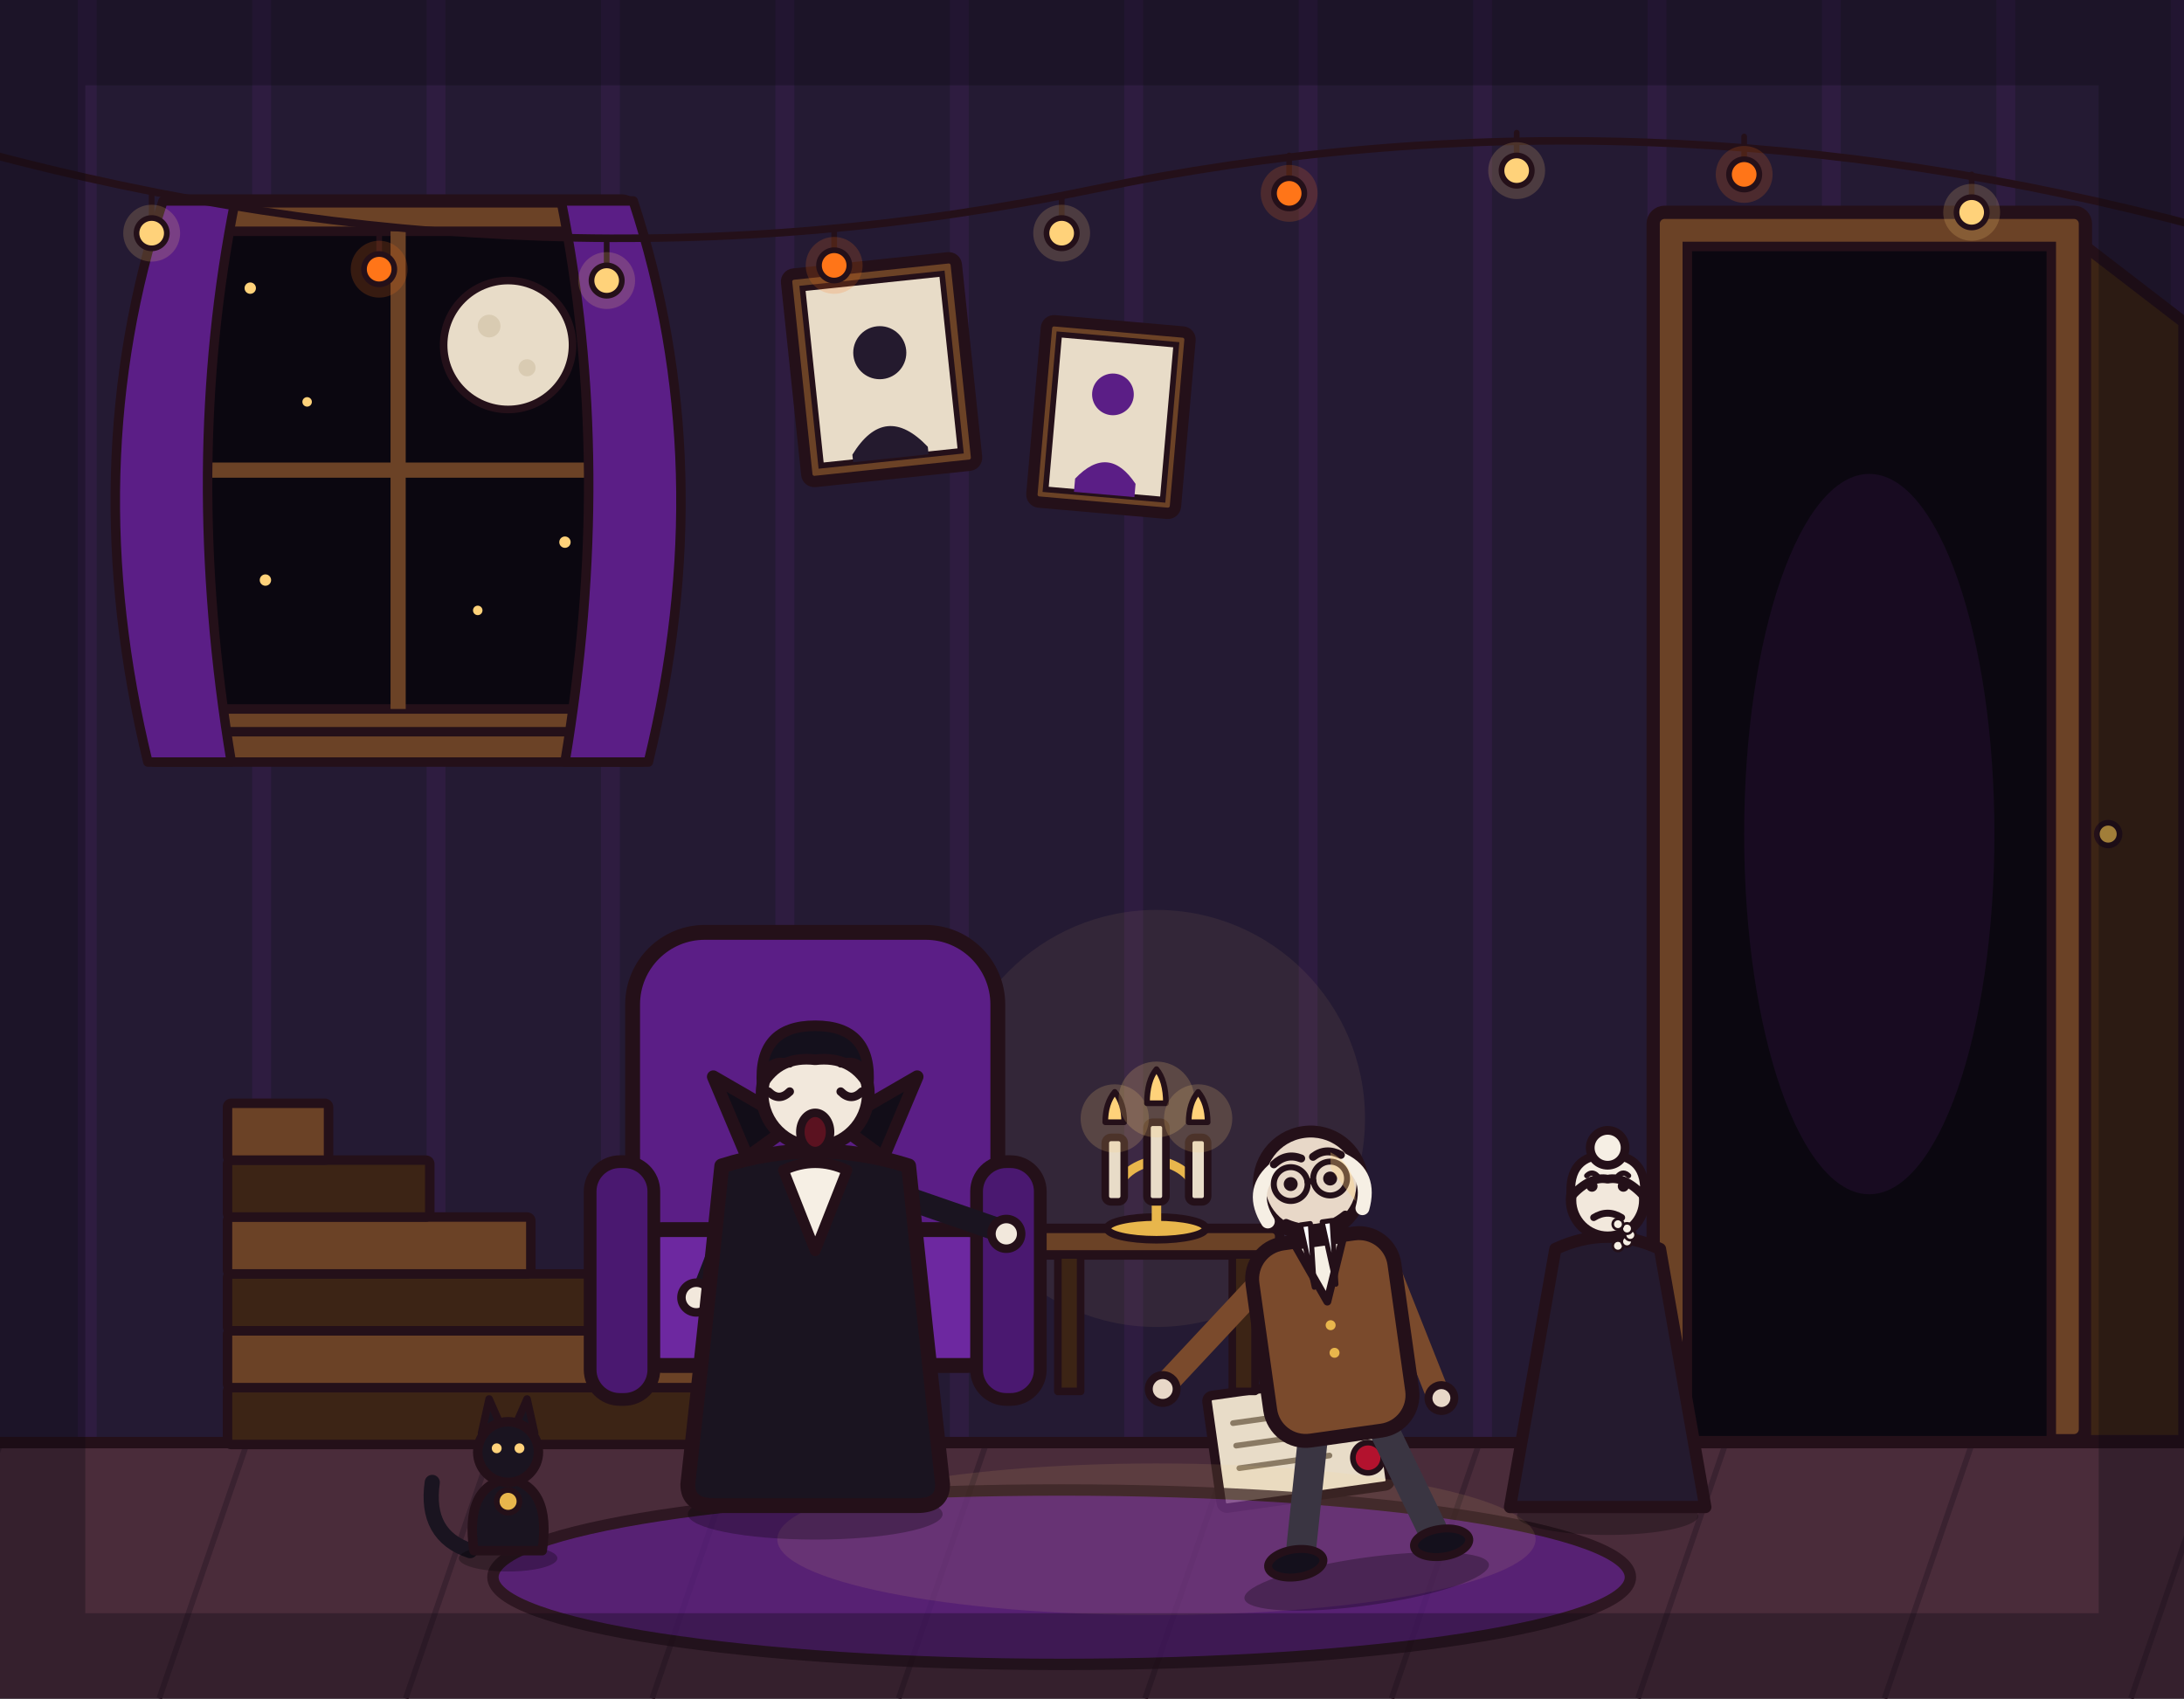
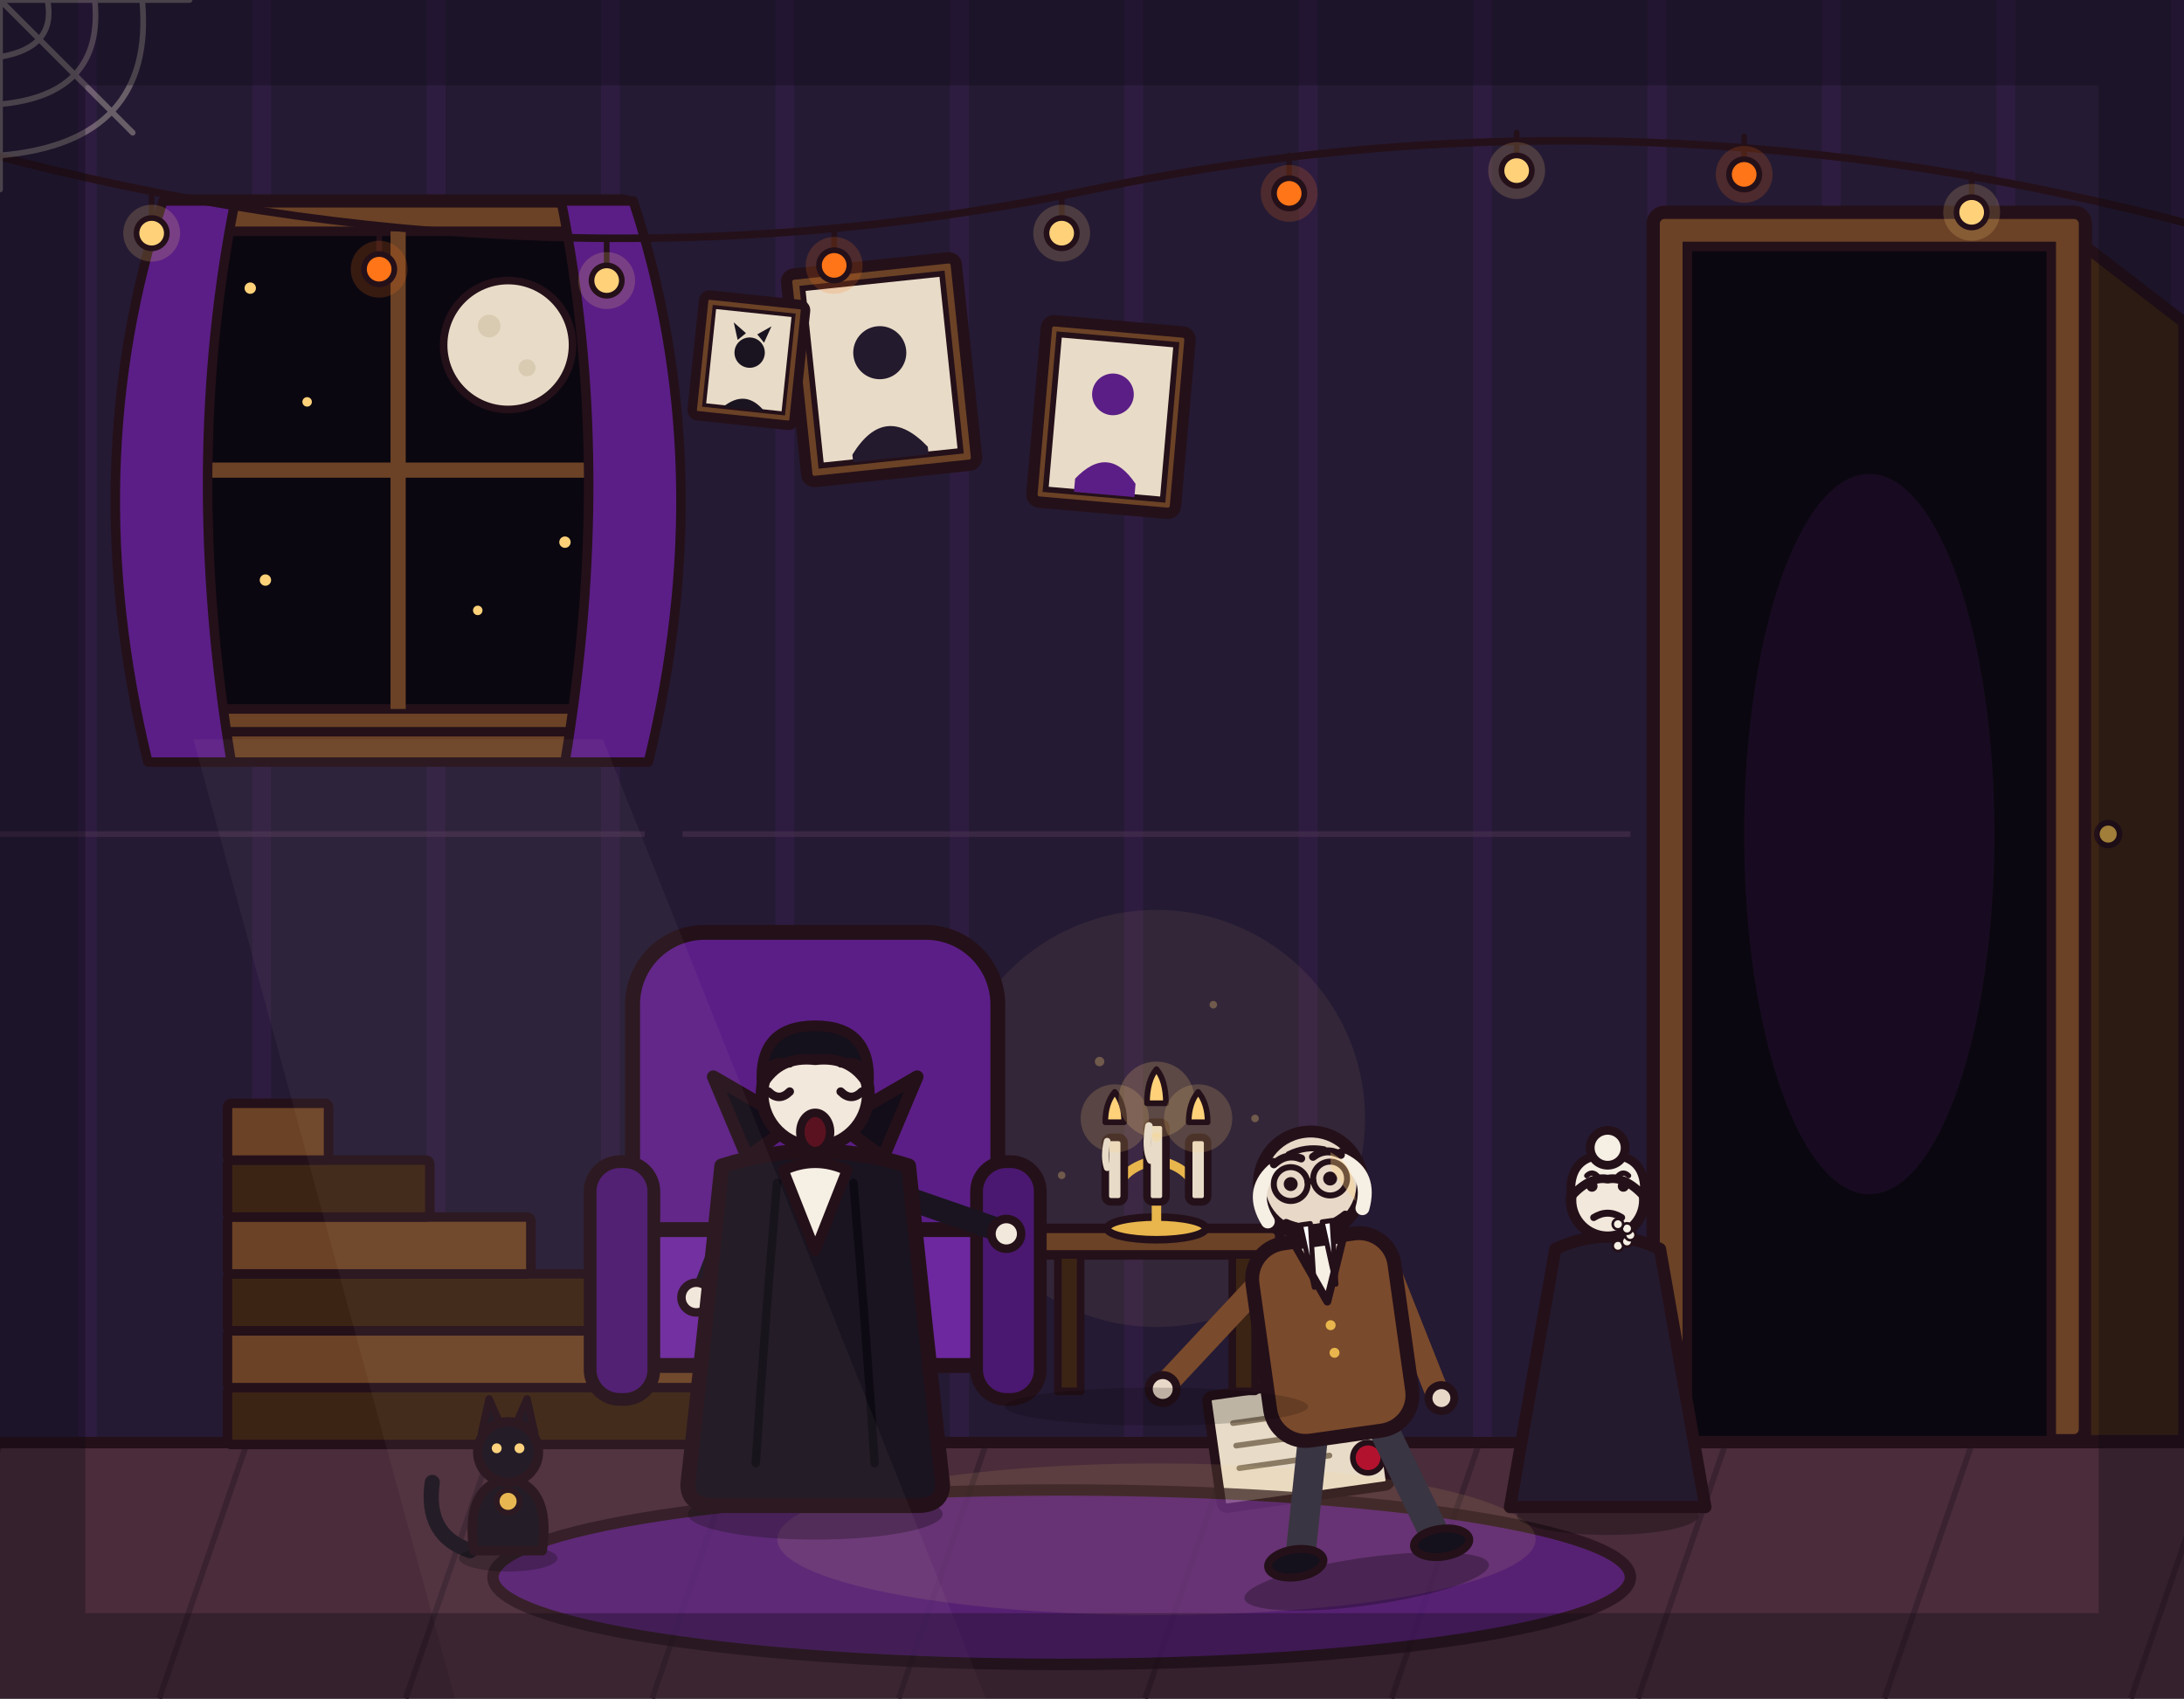
<svg xmlns="http://www.w3.org/2000/svg" viewBox="0 0 1152 896" width="1152" height="896">
  <rect x="0" y="0" width="1152" height="896" fill="#241a33" />
  <path d="M46 0V762M138 0V762M230 0V762M322 0V762M414 0V762M506 0V762M598 0V762M690 0V762M782 0V762M874 0V762M966 0V762M1058 0V762M1150 0V762" stroke="#b03aeb" stroke-width="10" opacity=".07" fill="none" />
  <rect x="0" y="760" width="1152" height="136" fill="#4a2c3a" />
  <path d="M0 762 L-46 896M130 762 L84 896M260 762 L214 896M390 762 L344 896M520 762 L474 896M650 762 L604 896M780 762 L734 896M910 762 L864 896M1040 762 L994 896M1170 762 L1124 896" stroke="#3a2230" stroke-width="3" fill="none" />
  <line x1="0" y1="761" x2="1152" y2="761" stroke="#241019" stroke-width="6" stroke-linecap="round" />
  <g>
    <rect x="86" y="106" width="248" height="284" rx="6" fill="#6b4226" stroke="#241019" stroke-width="7" stroke-linejoin="round" />
    <rect x="102" y="122" width="216" height="252" fill="#0b0710" stroke="#241019" stroke-width="5" stroke-linejoin="round" />
    <line x1="210" y1="122" x2="210" y2="374" stroke="#6b4226" stroke-width="8" />
    <line x1="102" y1="248" x2="318" y2="248" stroke="#6b4226" stroke-width="8" />
    <circle cx="268" cy="182" r="34" fill="#e8dcc8" stroke="#241019" stroke-width="4" />
    <circle cx="258" cy="172" r="6" fill="#d9cbb2" />
    <circle cx="278" cy="194" r="4.5" fill="#d9cbb2" />
    <circle cx="132" cy="152" r="3" fill="#ffd27a" />
    <circle cx="162" cy="212" r="2.5" fill="#ffd27a" />
    <circle cx="140" cy="306" r="3" fill="#ffd27a" />
    <circle cx="252" cy="322" r="2.5" fill="#ffd27a" />
    <circle cx="298" cy="286" r="3" fill="#ffd27a" />
    <rect x="78" y="386" width="264" height="16" rx="4" fill="#6b4226" stroke="#241019" stroke-width="5" stroke-linejoin="round" />
    <path d="M86 106 Q40 246 78 402 L122 402 Q96 246 124 106 Z" fill="#5b1e86" stroke="#241019" stroke-width="5" stroke-linejoin="round" />
    <path d="M334 106 Q380 246 342 402 L298 402 Q324 246 296 106 Z" fill="#5b1e86" stroke="#241019" stroke-width="5" stroke-linejoin="round" />
  </g>
  <g>
    <rect x="872" y="112" width="228" height="648" rx="6" fill="#6b4226" stroke="#241019" stroke-width="7" stroke-linejoin="round" />
    <rect x="890" y="130" width="192" height="630" fill="#0b0710" stroke="#241019" stroke-width="5" />
    <ellipse cx="986" cy="440" rx="66" ry="190" fill="#b03aeb" opacity=".08" />
    <polygon points="1100,130 1152,170 1152,760 1100,760" fill="#3c2415" stroke="#241019" stroke-width="6" stroke-linejoin="round" />
    <circle cx="1112" cy="440" r="6" fill="#e8b64c" stroke="#241019" stroke-width="3" />
  </g>
  <g transform="rotate(-6 465 195)">
    <rect x="420" y="140" width="90" height="110" rx="4" fill="#6b4226" stroke="#241019" stroke-width="6" stroke-linejoin="round" />
    <rect x="428" y="148" width="74" height="94" fill="#e8dcc8" stroke="#241019" stroke-width="3" />
    <circle cx="465" cy="186" r="14" fill="#241a2e" />
    <path d="M445 238 Q465 212 485 238 L485 242 L445 242 Z" fill="#241a2e" />
  </g>
  <g transform="rotate(5 586 220)">
    <rect x="548" y="172" width="76" height="96" rx="4" fill="#6b4226" stroke="#241019" stroke-width="6" stroke-linejoin="round" />
    <rect x="555" y="179" width="62" height="82" fill="#e8dcc8" stroke="#241019" stroke-width="3" />
    <circle cx="586" cy="208" r="11" fill="#5b1e86" />
    <path d="M570 254 Q586 234 602 254 L602 261 L570 261 Z" fill="#5b1e86" />
  </g>
  <g>
    <path d="M-10 80 Q288 160 576 100 Q864 40 1162 120" fill="none" stroke="#241019" stroke-width="4" stroke-linecap="round" />
    <g stroke="#241019" stroke-width="3" stroke-linecap="round">
      <line x1="80" y1="103" x2="80" y2="115" />
      <line x1="200" y1="122" x2="200" y2="134" />
      <line x1="320" y1="128" x2="320" y2="140" />
      <line x1="440" y1="120" x2="440" y2="132" />
      <line x1="560" y1="103" x2="560" y2="115" />
      <line x1="680" y1="82" x2="680" y2="94" />
      <line x1="800" y1="70" x2="800" y2="82" />
      <line x1="920" y1="72" x2="920" y2="84" />
      <line x1="1040" y1="92" x2="1040" y2="104" />
    </g>
    <circle cx="80" cy="123" r="15" fill="#ffd27a" opacity=".18" />
    <circle cx="80" cy="123" r="8" fill="#ffd27a" stroke="#241019" stroke-width="3" />
    <circle cx="200" cy="142" r="15" fill="#ff7518" opacity=".18" />
    <circle cx="200" cy="142" r="8" fill="#ff7518" stroke="#241019" stroke-width="3" />
    <circle cx="320" cy="148" r="15" fill="#ffd27a" opacity=".18" />
    <circle cx="320" cy="148" r="8" fill="#ffd27a" stroke="#241019" stroke-width="3" />
    <circle cx="440" cy="140" r="15" fill="#ff7518" opacity=".18" />
    <circle cx="440" cy="140" r="8" fill="#ff7518" stroke="#241019" stroke-width="3" />
    <circle cx="560" cy="123" r="15" fill="#ffd27a" opacity=".18" />
    <circle cx="560" cy="123" r="8" fill="#ffd27a" stroke="#241019" stroke-width="3" />
    <circle cx="680" cy="102" r="15" fill="#ff7518" opacity=".18" />
    <circle cx="680" cy="102" r="8" fill="#ff7518" stroke="#241019" stroke-width="3" />
    <circle cx="800" cy="90" r="15" fill="#ffd27a" opacity=".18" />
    <circle cx="800" cy="90" r="8" fill="#ffd27a" stroke="#241019" stroke-width="3" />
    <circle cx="920" cy="92" r="15" fill="#ff7518" opacity=".18" />
    <circle cx="920" cy="92" r="8" fill="#ff7518" stroke="#241019" stroke-width="3" />
    <circle cx="1040" cy="112" r="15" fill="#ffd27a" opacity=".18" />
    <circle cx="1040" cy="112" r="8" fill="#ffd27a" stroke="#241019" stroke-width="3" />
  </g>
  <g>
    <rect x="120" y="732" width="320" height="30" rx="2" fill="#3c2415" stroke="#241019" stroke-width="5" stroke-linejoin="round" />
    <rect x="120" y="702" width="266.7" height="30" rx="2" fill="#6b4226" stroke="#241019" stroke-width="5" stroke-linejoin="round" />
    <rect x="120" y="672" width="213.3" height="30" rx="2" fill="#3c2415" stroke="#241019" stroke-width="5" stroke-linejoin="round" />
    <rect x="120" y="642" width="160" height="30" rx="2" fill="#6b4226" stroke="#241019" stroke-width="5" stroke-linejoin="round" />
    <rect x="120" y="612" width="106.7" height="30" rx="2" fill="#3c2415" stroke="#241019" stroke-width="5" stroke-linejoin="round" />
    <rect x="120" y="582" width="53.3" height="30" rx="2" fill="#6b4226" stroke="#241019" stroke-width="5" stroke-linejoin="round" />
  </g>
  <g transform="rotate(-8 685 760)">
    <rect x="640" y="730" width="90" height="60" rx="3" fill="#e8dcc8" stroke="#241019" stroke-width="5" stroke-linejoin="round" />
    <line x1="652" y1="746" x2="716" y2="746" stroke="#8a7a64" stroke-width="3" stroke-linecap="round" />
    <line x1="652" y1="758" x2="716" y2="758" stroke="#8a7a64" stroke-width="3" stroke-linecap="round" />
    <line x1="652" y1="770" x2="700" y2="770" stroke="#8a7a64" stroke-width="3" stroke-linecap="round" />
    <circle cx="720" cy="774" r="8" fill="#b3122e" stroke="#241019" stroke-width="3" />
  </g>
  <ellipse cx="560" cy="832" rx="300" ry="46" fill="#5b1e86" stroke="#241019" stroke-width="6" stroke-linejoin="round" opacity=".75" />
  <ellipse cx="610" cy="812" rx="200" ry="40" fill="#ffd27a" opacity=".10" />
  <g>
    <circle cx="610" cy="590" r="110" fill="#ffd27a" opacity=".07" />
    <rect x="545" y="648" width="130" height="14" rx="4" fill="#6b4226" stroke="#241019" stroke-width="5" stroke-linejoin="round" />
    <rect x="558" y="662" width="12" height="72" fill="#3c2415" stroke="#241019" stroke-width="4" stroke-linejoin="round" />
    <rect x="650" y="662" width="12" height="72" fill="#3c2415" stroke="#241019" stroke-width="4" stroke-linejoin="round" />
    <ellipse cx="610" cy="648" rx="26" ry="6" fill="#e8b64c" stroke="#241019" stroke-width="4" />
    <line x1="610" y1="646" x2="610" y2="600" stroke="#e8b64c" stroke-width="5" stroke-linecap="round" />
    <path d="M610 612 Q590 616 588 632" fill="none" stroke="#e8b64c" stroke-width="5" stroke-linecap="round" />
    <path d="M610 612 Q630 616 632 632" fill="none" stroke="#e8b64c" stroke-width="5" stroke-linecap="round" />
    <rect x="583" y="600" width="10" height="34" rx="3" fill="#e8dcc8" stroke="#241019" stroke-width="4" stroke-linejoin="round" />
    <rect x="605" y="592" width="10" height="42" rx="3" fill="#e8dcc8" stroke="#241019" stroke-width="4" stroke-linejoin="round" />
    <rect x="627" y="600" width="10" height="34" rx="3" fill="#e8dcc8" stroke="#241019" stroke-width="4" stroke-linejoin="round" />
    <circle cx="588" cy="590" r="18" fill="#ffd27a" opacity=".18" />
    <path d="M583 592 Q583 582 588 576 Q593 582 593 592 Z" fill="#ffd27a" stroke="#241019" stroke-width="3" stroke-linejoin="round" />
    <circle cx="610" cy="580" r="20" fill="#ffd27a" opacity=".2" />
    <path d="M605 582 Q605 570 610 564 Q615 570 615 582 Z" fill="#ffd27a" stroke="#241019" stroke-width="3" stroke-linejoin="round" />
    <circle cx="632" cy="590" r="18" fill="#ffd27a" opacity=".18" />
    <path d="M627 592 Q627 582 632 576 Q637 582 637 592 Z" fill="#ffd27a" stroke="#241019" stroke-width="3" stroke-linejoin="round" />
+     <path d="M606 594 Q604 606 607 612" fill="none" stroke="#e8dcc8" stroke-width="4" stroke-linecap="round" />
+     <path d="M584 602 Q582 610 584 616" fill="none" stroke="#e8dcc8" stroke-width="3.5" stroke-linecap="round" />
  </g>
  <g transform="translate(430 792) scale(1.12)">
    <rect x="-86" y="-268" width="172" height="150" rx="34" fill="#5b1e86" stroke="#241019" stroke-width="7" stroke-linejoin="round" />
    <rect x="-92" y="-128" width="184" height="64" rx="20" fill="#6d28a0" stroke="#241019" stroke-width="7" stroke-linejoin="round" />
    <rect x="-106" y="-160" width="30" height="112" rx="14" fill="#4a1870" stroke="#241019" stroke-width="6" stroke-linejoin="round" />
    <rect x="76" y="-160" width="30" height="112" rx="14" fill="#4a1870" stroke="#241019" stroke-width="6" stroke-linejoin="round" />
    <ellipse cx="0" cy="6" rx="60" ry="12" fill="#000000" opacity=".28" />
    <path d="M-8 -58 L34 -50 L40 -8" fill="none" stroke="#241a2e" stroke-width="15" stroke-linecap="round" />
    <path d="M-14 -58 L20 -48 L24 -6" fill="none" stroke="#241a2e" stroke-width="15" stroke-linecap="round" />
    <ellipse cx="42" cy="-6" rx="14" ry="7" fill="#14101c" stroke="#241019" stroke-width="4" stroke-linejoin="round" />
    <path d="M-34 -146 L-52 -100" fill="none" stroke="#1a1420" stroke-width="11" stroke-linecap="round" />
    <circle cx="-56" cy="-96" r="7" fill="#f2e8dc" stroke="#241019" stroke-width="4" stroke-linejoin="round" />
    <path d="M34 -146 L86 -128" fill="none" stroke="#1a1420" stroke-width="11" stroke-linecap="round" />
    <circle cx="90" cy="-126" r="7" fill="#f2e8dc" stroke="#241019" stroke-width="4" stroke-linejoin="round" />
    <path d="M-44 -158 Q-52 -80 -60 -8 Q-60 2 -48 2 L48 2 Q60 2 60 -8 Q52 -80 44 -158 Q0 -172 -44 -158 Z" fill="#1a1420" stroke="#241019" stroke-width="7" stroke-linejoin="round" />
+     <path d="M-18 -150 Q-24 -80 -28 -18" fill="none" stroke="#0e0a14" stroke-width="4" stroke-linecap="round" />
+     <path d="M18 -150 Q24 -80 28 -18" fill="none" stroke="#0e0a14" stroke-width="4" stroke-linecap="round" />
    <path d="M-32 -162 L-48 -200 L-10 -178 Z" fill="#120d18" stroke="#241019" stroke-width="6" stroke-linejoin="round" />
    <path d="M32 -162 L48 -200 L10 -178 Z" fill="#120d18" stroke="#241019" stroke-width="6" stroke-linejoin="round" />
    <path d="M-15 -156 L0 -118 L15 -156 Q0 -163 -15 -156 Z" fill="#f6efe4" stroke="#241019" stroke-width="5" stroke-linejoin="round" />
    <circle cx="0" cy="-192" r="25" fill="#f2e8dc" stroke="#241019" stroke-width="6" stroke-linejoin="round" />
    <path d="M-25 -196 Q-27 -224 0 -224 Q27 -224 25 -196 Q17 -210 0 -208 Q-17 -210 -25 -196 Z" fill="#14101c" stroke="#241019" stroke-width="5" stroke-linejoin="round" />
    <path d="M-22 -205 Q-17 -209 -12 -206" fill="none" stroke="#241019" stroke-width="3.4" stroke-linecap="round" />
    <path d="M12 -206 Q17 -209 22 -205" fill="none" stroke="#241019" stroke-width="3.4" stroke-linecap="round" />
    <path d="M-22 -193 Q-17 -188 -12 -193" fill="none" stroke="#241019" stroke-width="4" stroke-linecap="round" />
    <path d="M12 -193 Q17 -188 22 -193" fill="none" stroke="#241019" stroke-width="4" stroke-linecap="round" />
    <ellipse cx="0" cy="-174" rx="7" ry="9" fill="#5b1220" stroke="#241019" stroke-width="4" stroke-linejoin="round" />
  </g>
  <g transform="translate(720 828) rotate(-8) scale(1.05)">
    <ellipse cx="0" cy="6" rx="62" ry="12" fill="#000000" opacity=".28" />
    <path d="M18 -72 L36 -16" fill="none" stroke="#3a3542" stroke-width="15" stroke-linecap="round" />
    <ellipse cx="40" cy="-8" rx="14" ry="7" fill="#14101c" stroke="#241019" stroke-width="4" stroke-linejoin="round" />
    <path d="M-16 -72 L-30 -16" fill="none" stroke="#3a3542" stroke-width="15" stroke-linecap="round" />
    <ellipse cx="-34" cy="-8" rx="14" ry="7" fill="#14101c" stroke="#241019" stroke-width="4" stroke-linejoin="round" />
    <path d="M-32 -150 L-84 -108" fill="none" stroke="#7a4a2c" stroke-width="12" stroke-linecap="round" />
    <circle cx="-88" cy="-104" r="7" fill="#e8d8c8" stroke="#241019" stroke-width="4" stroke-linejoin="round" />
    <path d="M32 -150 L48 -84" fill="none" stroke="#7a4a2c" stroke-width="12" stroke-linecap="round" />
    <circle cx="50" cy="-80" r="6.5" fill="#e8d8c8" stroke="#241019" stroke-width="4" stroke-linejoin="round" />
    <rect x="-36" y="-168" width="72" height="100" rx="18" fill="#7a4a2c" stroke="#241019" stroke-width="7" stroke-linejoin="round" />
    <path d="M-12 -166 L0 -136 L12 -166 Z" fill="#f6efe4" stroke="#241019" stroke-width="4" stroke-linejoin="round" />
    <circle cx="0" cy="-124" r="2.5" fill="#e8b64c" />
    <circle cx="0" cy="-110" r="2.5" fill="#e8b64c" />
    <circle cx="0" cy="-196" r="26" fill="#e8d8c8" stroke="#241019" stroke-width="6" stroke-linejoin="round" />
+     <path d="M-9 -212 Q0 -215 9 -212" fill="none" stroke="#241019" stroke-width="3" stroke-linecap="round" />
+     <path d="M-17 -210 Q-21 -206 -19 -201" fill="none" stroke="#241019" stroke-width="2.5" stroke-linecap="round" />
+     <path d="M17 -210 Q21 -206 19 -201" fill="none" stroke="#241019" stroke-width="2.5" stroke-linecap="round" />
    <path d="M-24 -180 Q-31 -196 -18 -205" fill="none" stroke="#f6efe4" stroke-width="7" stroke-linecap="round" />
    <path d="M24 -180 Q31 -196 18 -205" fill="none" stroke="#f6efe4" stroke-width="7" stroke-linecap="round" />
    <path d="M-17 -208 Q-10 -213 -3 -209" fill="none" stroke="#241019" stroke-width="4" stroke-linecap="round" />
    <path d="M3 -209 Q10 -213 17 -208" fill="none" stroke="#241019" stroke-width="4" stroke-linecap="round" />
    <circle cx="-10" cy="-197" r="8.5" fill="none" stroke="#241019" stroke-width="3" />
    <circle cx="10" cy="-197" r="8.5" fill="none" stroke="#241019" stroke-width="3" />
    <line x1="-1.5" y1="-197" x2="1.5" y2="-197" stroke="#241019" stroke-width="3" stroke-linecap="round" />
    <circle cx="-10" cy="-197" r="3.5" fill="#241019" />
    <circle cx="10" cy="-197" r="3.5" fill="#241019" />
    <path d="M-15 -178 Q0 -162 15 -178 Q0 -169 -15 -178 Z" fill="#5b1220" stroke="#241019" stroke-width="4" stroke-linejoin="round" />
    <path d="M-8 -176 L-3 -176 L-5.5 -144 Z" fill="#ffffff" stroke="#241019" stroke-width="2.5" stroke-linejoin="round" />
    <path d="M3 -176 L8 -176 L5.5 -144 Z" fill="#ffffff" stroke="#241019" stroke-width="2.5" stroke-linejoin="round" />
    <path d="M12 -210 Q24 -202 21 -184 Q15 -194 11 -202 Z" fill="#ffd27a" opacity=".35" />
  </g>
  <g transform="translate(848 795) scale(0.92)">
    <ellipse cx="0" cy="5" rx="52" ry="11" fill="#000000" opacity=".28" />
    <path d="M-28 -140 L-6 -98" fill="none" stroke="#241a2e" stroke-width="10" stroke-linecap="round" />
    <path d="M28 -140 L6 -98" fill="none" stroke="#241a2e" stroke-width="10" stroke-linecap="round" />
    <circle cx="-4" cy="-94" r="6" fill="#f2e8dc" stroke="#241019" stroke-width="4" stroke-linejoin="round" />
    <circle cx="5" cy="-95" r="6" fill="#f2e8dc" stroke="#241019" stroke-width="4" stroke-linejoin="round" />
    <path d="M-30 -148 L-56 0 L56 0 L30 -148 Q0 -162 -30 -148 Z" fill="#241a2e" stroke="#241019" stroke-width="7" stroke-linejoin="round" />
    <circle cx="0" cy="-176" r="21" fill="#f2e8dc" stroke="#241019" stroke-width="6" stroke-linejoin="round" />
    <path d="M-21 -178 Q-23 -202 0 -202 Q23 -202 21 -178 Q10 -190 0 -188 Q-10 -190 -21 -178 Z" fill="#f6efe4" stroke="#241019" stroke-width="5" stroke-linejoin="round" />
    <circle cx="0" cy="-206" r="10" fill="#f6efe4" stroke="#241019" stroke-width="5" stroke-linejoin="round" />
    <circle cx="5.9" cy="-149.8" r="3" fill="#f6efe4" stroke="#241019" stroke-width="1.5" />
    <circle cx="11.1" cy="-152.3" r="3" fill="#f6efe4" stroke="#241019" stroke-width="1.5" />
    <circle cx="13" cy="-156" r="3" fill="#f6efe4" stroke="#241019" stroke-width="1.5" />
    <circle cx="11.1" cy="-159.7" r="3" fill="#f6efe4" stroke="#241019" stroke-width="1.5" />
    <circle cx="5.9" cy="-162.2" r="3" fill="#f6efe4" stroke="#241019" stroke-width="1.5" />
    <circle cx="-9" cy="-184" r="3.2" fill="#241019" />
    <circle cx="9" cy="-184" r="3.2" fill="#241019" />
    <path d="M-12 -190 Q-9 -193 -6 -190" fill="none" stroke="#241019" stroke-width="3" stroke-linecap="round" />
    <path d="M6 -190 Q9 -193 12 -190" fill="none" stroke="#241019" stroke-width="3" stroke-linecap="round" />
    <path d="M-8 -166 Q0 -171 8 -166" fill="none" stroke="#241019" stroke-width="4" stroke-linecap="round" />
  </g>
  <g transform="translate(268 818)">
    <path d="M-20 0 Q-44 -8 -40 -36" fill="none" stroke="#1a1420" stroke-width="8" stroke-linecap="round" />
    <ellipse cx="0" cy="4" rx="26" ry="7" fill="#000000" opacity=".28" />
    <path d="M-18 0 Q-23 -34 0 -38 Q23 -34 18 0 Z" fill="#1a1420" stroke="#241019" stroke-width="5" stroke-linejoin="round" />
    <path d="M-14 -62 L-10 -80 L-3 -64 Z" fill="#1a1420" stroke="#241019" stroke-width="4" stroke-linejoin="round" />
    <path d="M3 -64 L10 -80 L14 -62 Z" fill="#1a1420" stroke="#241019" stroke-width="4" stroke-linejoin="round" />
    <circle cx="0" cy="-52" r="16" fill="#1a1420" stroke="#241019" stroke-width="5" stroke-linejoin="round" />
    <circle cx="-6" cy="-54" r="2.6" fill="#ffd27a" />
    <circle cx="6" cy="-54" r="2.6" fill="#ffd27a" />
    <circle cx="0" cy="-26" r="6" fill="#e8b64c" stroke="#241019" stroke-width="3" />
  </g>
+   <g>
+     <path d="M0 440H340M360 440H860" stroke="#4a3050" stroke-width="3" opacity=".6" fill="none" />
+     <g fill="none" stroke="#e8dcc8" stroke-width="3" opacity=".35" stroke-linecap="round">
+       <path d="M0 0 L100 0 M0 0 L0 100 M0 0 L70 70" />
+       <path d="M25 0 Q30 25 0 30" />
+       <path d="M50 0 Q55 50 0 55" />
+       <path d="M75 0 Q82 75 0 82" />
+     </g>
+     <g transform="rotate(6 395 190)">
+       <rect x="368" y="158" width="54" height="64" rx="3" fill="#6b4226" stroke="#241019" stroke-width="5" stroke-linejoin="round" />
+       <rect x="374" y="164" width="42" height="52" fill="#e8dcc8" stroke="#241019" stroke-width="2" />
+       <circle cx="395" cy="186" r="8" fill="#1a1420" />
+       <path d="M388 180 L385 171 L392 176 Z" fill="#1a1420" />
+       <path d="M402 180 L405 171 L398 176 Z" fill="#1a1420" />
+       <path d="M384 216 Q395 205 406 216 Z" fill="#1a1420" />
+     </g>
+     <polygon points="102,390 318,390 520,896 240,896" fill="#e8dcc8" opacity=".05" />
+     <g fill="#ffd27a" opacity=".3">
+       <circle cx="580" cy="560" r="2.5" />
+       <circle cx="640" cy="530" r="2" />
+       <circle cx="610" cy="600" r="2.5" />
+       <circle cx="560" cy="620" r="2" />
+       <circle cx="662" cy="590" r="2" />
+     </g>
+     <ellipse cx="610" cy="742" rx="80" ry="10" fill="#000000" opacity=".18" />
+   </g>
  <rect x="0" y="0" width="1152" height="896" fill="none" stroke="#0b0710" stroke-width="90" opacity="0.32" />
</svg>
